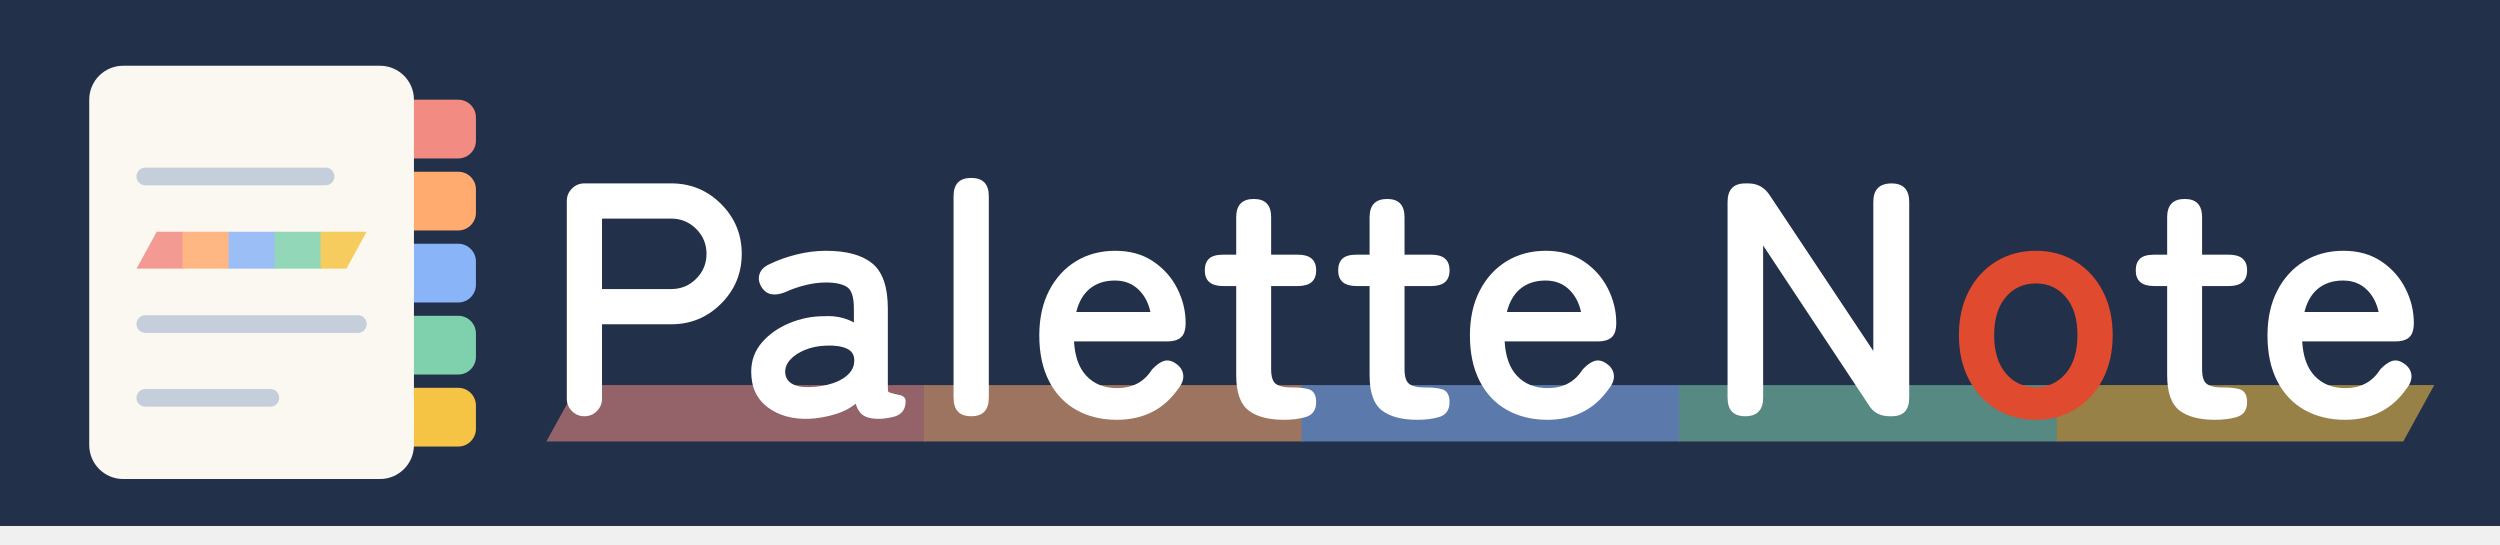
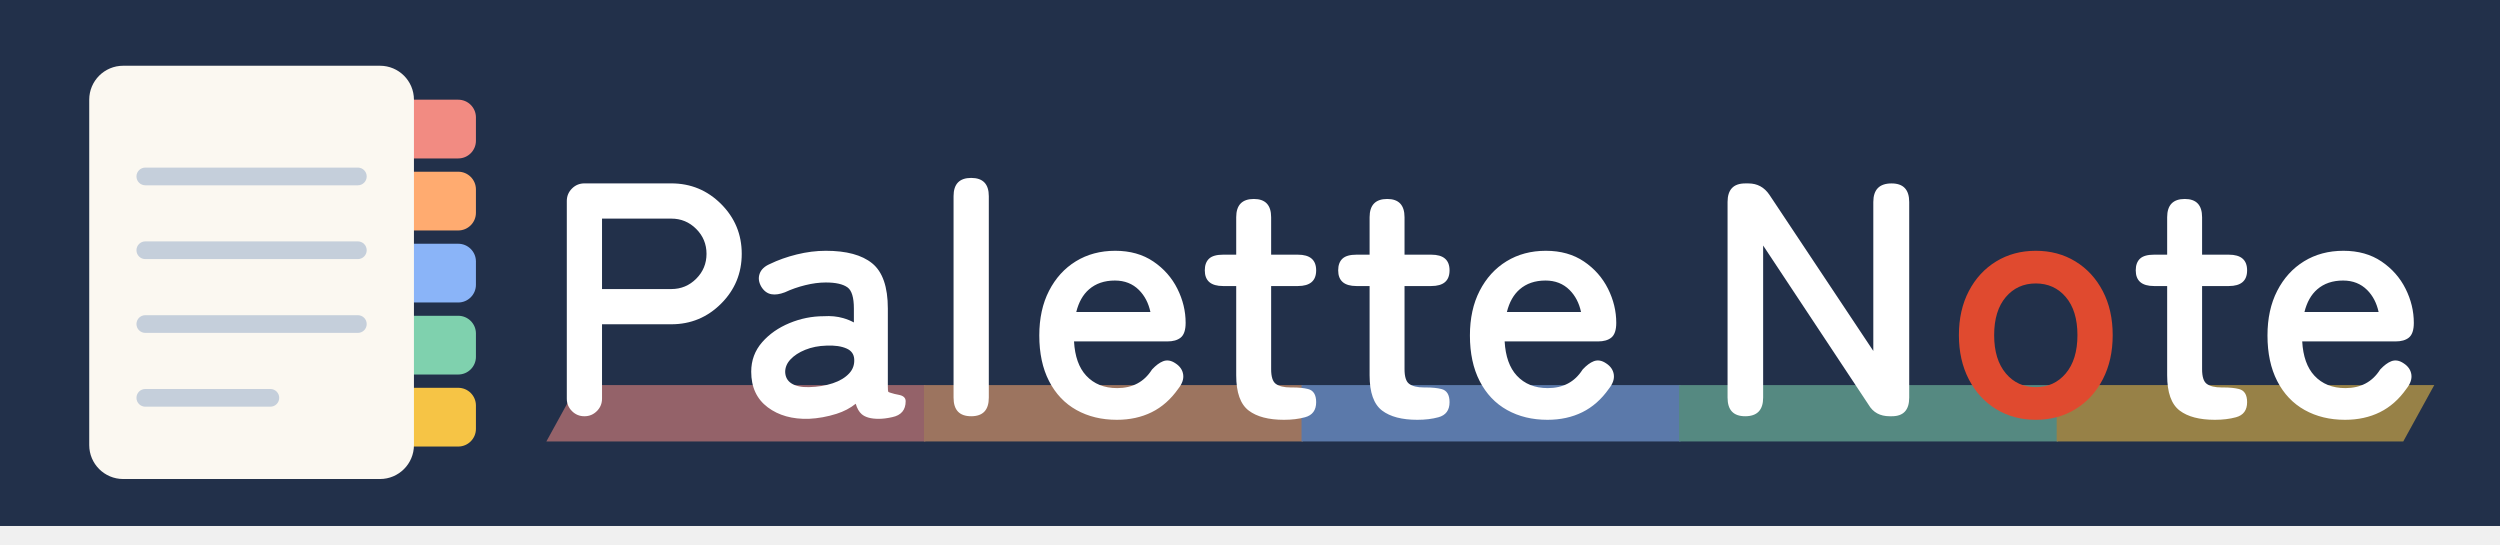
<svg xmlns="http://www.w3.org/2000/svg" viewBox="-38.0 -56.0 1064.682 232">
  <path fill="#22304A" d="M-78,-96 L1066.682,-96 L1066.682,168 L-78,168 L-78,-96 Z" />
  <path fill="#F28B82" d="M126.971,-13.543 L157.143,-13.543 C161.309,-13.543 164.686,-10.166 164.686,-6 L164.686,3.931 C164.686,8.097 161.309,11.474 157.143,11.474 L126.971,11.474 C122.806,11.474 119.429,8.097 119.429,3.931 L119.429,-6 C119.429,-10.166 122.806,-13.543 126.971,-13.543 Z" />
  <path fill="#FFAB70" d="M126.971,17.131 L157.143,17.131 C161.309,17.131 164.686,20.508 164.686,24.674 L164.686,34.606 C164.686,38.772 161.309,42.149 157.143,42.149 L126.971,42.149 C122.806,42.149 119.429,38.772 119.429,34.606 L119.429,24.674 C119.429,20.508 122.806,17.131 126.971,17.131 Z" />
  <path fill="#8AB4F8" d="M126.971,47.806 L157.143,47.806 C161.309,47.806 164.686,51.183 164.686,55.349 L164.686,65.28 C164.686,69.446 161.309,72.823 157.143,72.823 L126.971,72.823 C122.806,72.823 119.429,69.446 119.429,65.28 L119.429,55.349 C119.429,51.183 122.806,47.806 126.971,47.806 Z" />
  <path fill="#7FD1AE" d="M126.971,78.48 L157.143,78.48 C161.309,78.48 164.686,81.857 164.686,86.023 L164.686,95.954 C164.686,100.12 161.309,103.497 157.143,103.497 L126.971,103.497 C122.806,103.497 119.429,100.12 119.429,95.954 L119.429,86.023 C119.429,81.857 122.806,78.48 126.971,78.48 Z" />
  <path fill="#F6C445" d="M126.971,109.154 L157.143,109.154 C161.309,109.154 164.686,112.531 164.686,116.697 L164.686,126.629 C164.686,130.794 161.309,134.171 157.143,134.171 L126.971,134.171 C122.806,134.171 119.429,130.794 119.429,126.629 L119.429,116.697 C119.429,112.531 122.806,109.154 126.971,109.154 Z" />
  <path fill="#FBF8F1" d="M14.457,-28 L123.829,-28 C131.813,-28 138.286,-21.527 138.286,-13.543 L138.286,133.543 C138.286,141.527 131.813,148 123.829,148 L14.457,148 C6.473,148 0,141.527 0,133.543 L0,-13.543 C0,-21.527 6.473,-28 14.457,-28 Z" />
-   <path fill="#C5CFDB" d="M23.886,15.371 L100.672,15.371 C102.755,15.371 104.443,17.06 104.443,19.143 L104.443,19.143 C104.443,21.226 102.755,22.914 100.672,22.914 L23.886,22.914 C21.803,22.914 20.114,21.226 20.114,19.143 L20.114,19.143 C20.114,17.06 21.803,15.371 23.886,15.371 Z M23.886,78.229 L114.4,78.229 C116.483,78.229 118.171,79.917 118.171,82 L118.171,82 C118.171,84.083 116.483,85.771 114.4,85.771 L23.886,85.771 C21.803,85.771 20.114,84.083 20.114,82 L20.114,82 C20.114,79.917 21.803,78.229 23.886,78.229 Z M23.886,109.657 L77.138,109.657 C79.221,109.657 80.91,111.346 80.91,113.429 L80.91,113.429 C80.91,115.511 79.221,117.2 77.138,117.2 L23.886,117.2 C21.803,117.2 20.114,115.512 20.114,113.429 L20.114,113.429 C20.114,111.346 21.803,109.657 23.886,109.657 Z" />
-   <path fill="#F39B93" d="M28.743,42.7 L40.343,42.7 L40.343,58.4 L20.143,58.4 Z" />
-   <path fill="#FEB783" d="M39.743,42.7 L59.943,42.7 L59.943,58.4 L39.743,58.4 Z" />
-   <path fill="#9BBEF7" d="M59.343,42.7 L79.543,42.7 L79.543,58.4 L59.343,58.4 Z" />
-   <path fill="#92D7B8" d="M78.943,42.7 L99.143,42.7 L99.143,58.4 L78.943,58.4 Z" />
-   <path fill="#F7CC5F" d="M98.543,42.7 L118.143,42.7 L109.543,58.4 L98.543,58.4 Z" />
+   <path fill="#C5CFDB" d="M23.886,15.371 L114.4,15.371 C116.483,15.371 118.171,17.06 118.171,19.143 L118.171,19.143 C118.171,21.226 116.483,22.914 114.4,22.914 L23.886,22.914 C21.803,22.914 20.114,21.226 20.114,19.143 L20.114,19.143 C20.114,17.06 21.803,15.371 23.886,15.371 Z M23.886,46.8 L114.4,46.8 C116.483,46.8 118.171,48.488 118.171,50.571 L118.171,50.571 C118.171,52.654 116.483,54.343 114.4,54.343 L23.886,54.343 C21.803,54.343 20.114,52.654 20.114,50.571 L20.114,50.571 C20.114,48.488 21.803,46.8 23.886,46.8 Z M23.886,78.229 L114.4,78.229 C116.483,78.229 118.171,79.917 118.171,82 L118.171,82 C118.171,84.083 116.483,85.771 114.4,85.771 L23.886,85.771 C21.803,85.771 20.114,84.083 20.114,82 L20.114,82 C20.114,79.917 21.803,78.229 23.886,78.229 Z M23.886,109.657 L77.138,109.657 C79.221,109.657 80.91,111.346 80.91,113.429 L80.91,113.429 C80.91,115.511 79.221,117.2 77.138,117.2 L23.886,117.2 C21.803,117.2 20.114,115.512 20.114,113.429 L20.114,113.429 C20.114,111.346 21.803,109.657 23.886,109.657 Z" />
  <path fill="#946269" d="M207.886,108 L356.086,108 L356.086,132 L194.686,132 Z" />
  <path fill="#9C745F" d="M355.486,108 L516.886,108 L516.886,132 L355.486,132 Z" />
  <path fill="#5B79AA" d="M516.286,108 L677.686,108 L677.686,132 L516.286,132 Z" />
  <path fill="#558981" d="M677.086,108 L838.486,108 L838.486,132 L677.086,132 Z" />
  <path fill="#978147" d="M837.886,108 L998.686,108 L985.486,132 L837.886,132 Z" />
  <path fill="#FFFFFF" d="M203.386,113.77 L203.386,29.6 Q203.386,26.493 205.582,24.297 Q207.779,22.1 210.886,22.1 L247.886,22.1 Q260.312,22.1 269.099,30.887 Q277.886,39.674 277.886,52.1 Q277.886,64.526 269.099,73.313 Q260.312,82.1 247.886,82.1 L218.386,82.1 L218.386,113.77 Q218.386,116.877 216.189,119.073 Q213.992,121.27 210.886,121.27 Q207.779,121.27 205.582,119.073 Q203.386,116.877 203.386,113.77 Z M218.386,67.1 L247.886,67.1 Q254.099,67.1 258.492,62.707 Q262.886,58.313 262.886,52.1 Q262.886,45.887 258.492,41.493 Q254.099,37.1 247.886,37.1 L218.386,37.1 L218.386,67.1 Z" />
  <path fill="#FFFFFF" d="M306.394,121.069 Q296.325,121.345 289.773,116.448 Q283.221,111.552 283.221,102.31 Q283.221,95.552 287.566,90.586 Q291.911,85.621 298.738,82.793 Q305.566,79.966 312.876,79.966 Q317.152,79.69 320.738,80.724 Q324.325,81.759 326.945,83.69 L326.945,75.414 Q326.945,67.69 323.704,65.345 Q320.463,63 313.704,63 Q309.428,63 304.669,64.172 Q299.911,65.345 295.773,67.276 Q292.876,68.379 290.807,68.034 Q288.738,67.69 287.359,65.483 Q285.98,63.138 286.738,61 Q287.497,58.862 290.394,57.621 Q295.497,55.138 301.635,53.621 Q307.773,52.103 313.704,52.103 Q326.394,52.103 332.6,57.138 Q338.807,62.172 338.807,75.414 L338.807,108.655 Q338.807,110.862 339.152,111.483 Q339.497,112.103 340.876,112.517 Q342.531,113.069 344.463,113.414 Q346.394,113.759 346.394,114.862 Q346.394,119.414 341.704,120.379 Q338.669,121.069 336.187,121.069 Q331.773,121.069 329.842,119.414 Q327.911,117.759 327.221,113.483 Q323.497,117.207 317.842,119 Q312.187,120.793 306.394,121.069 Z M306.531,110.172 Q312.325,110.034 317.083,108.448 Q321.842,106.862 324.6,103.897 Q327.359,100.931 327.083,96.793 Q326.807,92.931 323.152,91.276 Q319.497,89.621 313.842,89.897 Q308.738,90.034 304.463,91.759 Q300.187,93.483 297.635,96.241 Q295.083,99 295.083,102.448 Q295.221,106.31 298.256,108.31 Q301.29,110.31 306.531,110.172 Z" />
  <path fill="#FFFFFF" d="M306.429,122.368 Q295.908,122.657 288.995,117.49 Q281.921,112.203 281.921,102.31 Q281.921,95.063 286.588,89.73 Q291.133,84.536 298.241,81.592 Q305.288,78.674 312.835,78.666 Q317.312,78.383 321.099,79.475 Q323.585,80.192 325.645,81.323 L325.645,75.414 Q325.645,68.354 322.942,66.398 Q320.042,64.3 313.704,64.3 Q309.586,64.3 304.98,65.435 Q300.345,66.577 296.323,68.454 Q296.28,68.474 296.236,68.491 Q293.01,69.72 290.594,69.317 Q287.947,68.876 286.257,66.172 Q286.247,66.157 286.239,66.142 Q284.552,63.275 285.513,60.565 Q286.458,57.903 289.852,56.438 Q295.068,53.905 301.323,52.359 Q307.615,50.803 313.704,50.803 Q326.854,50.803 333.419,56.128 Q340.107,61.553 340.107,75.414 L340.107,108.655 Q340.107,110.525 340.289,110.851 Q340.377,111.01 341.25,111.272 Q341.269,111.278 341.287,111.284 Q342.853,111.806 344.691,112.134 Q347.694,112.67 347.694,114.862 Q347.694,120.473 341.966,121.653 Q338.815,122.369 336.187,122.369 Q331.292,122.369 328.996,120.401 Q327.291,118.939 326.43,115.94 Q322.966,118.739 318.235,120.239 Q312.418,122.084 306.455,122.367 Z M317.449,117.761 Q322.802,116.064 326.302,112.564 Q326.599,112.266 327.014,112.199 Q328.298,111.992 328.505,113.276 Q329.118,117.081 330.688,118.427 Q332.254,119.769 336.187,119.769 Q338.524,119.769 341.442,119.106 Q345.041,118.365 345.093,114.962 Q344.845,114.803 344.234,114.694 Q342.22,114.334 340.483,113.757 Q338.614,113.191 338.016,112.114 Q337.507,111.199 337.507,108.655 L337.507,75.414 Q337.507,62.792 331.782,58.148 Q325.933,53.403 313.704,53.403 Q307.931,53.403 301.947,54.883 Q295.942,56.367 290.962,58.79 Q290.934,58.803 290.906,58.816 Q288.532,59.833 287.964,61.435 Q287.41,62.995 288.471,64.809 Q289.537,66.505 291.021,66.752 Q292.728,67.037 295.267,66.077 Q299.501,64.107 304.358,62.91 Q309.27,61.7 313.704,61.7 Q320.883,61.7 324.466,64.292 Q328.245,67.026 328.245,75.414 L328.245,83.69 Q328.245,84.117 327.992,84.461 Q327.606,84.984 327.152,85.053 Q326.697,85.122 326.174,84.736 Q323.741,82.943 320.378,81.973 Q317.01,81.002 312.96,81.263 Q312.918,81.266 312.876,81.266 Q305.824,81.266 299.236,83.994 Q292.689,86.705 288.544,91.442 Q284.521,96.04 284.521,102.31 Q284.521,110.9 290.551,115.407 Q296.737,120.03 306.345,119.77 Q311.962,119.501 317.449,117.761 Z M306.566,111.472 L306.562,111.472 Q300.915,111.62 297.54,109.396 Q293.946,107.027 293.784,102.495 Q293.783,102.471 293.783,102.448 Q293.783,98.491 296.681,95.359 Q299.43,92.386 303.976,90.553 Q308.469,88.741 313.778,88.598 Q319.747,88.307 323.688,90.092 Q328.049,92.066 328.38,96.707 Q328.694,101.405 325.552,104.782 Q322.568,107.99 317.494,109.682 Q312.552,111.329 306.566,111.472 Z M306.501,108.873 Q312.099,108.74 316.672,107.215 Q321.116,105.734 323.649,103.011 Q326.025,100.457 325.786,96.88 Q325.566,93.796 322.616,92.46 Q319.247,90.934 313.905,91.195 Q309.007,91.328 304.949,92.964 Q300.943,94.579 298.589,97.124 Q296.392,99.5 296.383,102.425 Q296.505,105.6 298.971,107.225 Q301.664,109 306.497,108.873 Z" />
  <path fill="#FFFFFF" d="M375.601,119.966 Q369.394,119.966 369.394,113.345 L369.394,27.552 Q369.394,21.069 375.601,21.069 Q381.808,21.069 381.808,27.552 L381.808,113.345 Q381.808,119.966 375.601,119.966 Z" />
  <path fill="#FFFFFF" d="M375.601,121.266 Q368.094,121.266 368.094,113.345 L368.094,27.552 Q368.094,19.769 375.601,19.769 Q383.108,19.769 383.108,27.552 L383.108,113.345 Q383.108,121.266 375.601,121.266 Z M375.601,118.666 Q380.508,118.666 380.508,113.345 L380.508,27.552 Q380.508,22.369 375.601,22.369 Q370.694,22.369 370.694,27.552 L370.694,113.345 Q370.694,118.666 375.601,118.666 Z" />
  <path fill="#FFFFFF" d="M437.631,121.483 Q428.251,121.483 421.079,117.483 Q413.907,113.483 409.907,105.69 Q405.907,97.897 405.907,86.862 Q405.907,76.241 409.907,68.448 Q413.907,60.655 420.872,56.379 Q427.838,52.103 436.941,52.103 Q446.044,52.103 452.458,56.448 Q458.872,60.793 462.251,67.552 Q465.631,74.31 465.631,81.483 Q465.631,85.483 463.976,86.793 Q462.32,88.103 459.148,88.103 L418.044,88.103 Q418.32,99.138 423.631,104.862 Q428.941,110.586 437.769,110.586 Q448.251,110.586 453.631,102.172 Q455.838,99.828 457.769,99.069 Q459.7,98.31 461.907,99.828 Q464.251,101.345 464.596,103.69 Q464.941,106.034 462.734,108.793 Q458.182,115.276 451.907,118.379 Q445.631,121.483 437.631,121.483 Z M418.734,78.172 L453.493,78.172 Q452.389,71 447.976,66.586 Q443.562,62.172 436.803,62.172 Q429.631,62.172 424.941,66.241 Q420.251,70.31 418.734,78.172 Z" />
  <path fill="#FFFFFF" d="M437.631,122.783 Q427.913,122.783 420.446,118.618 Q412.93,114.426 408.75,106.283 Q404.607,98.211 404.607,86.862 Q404.607,75.927 408.75,67.855 Q412.916,59.738 420.192,55.271 Q427.47,50.803 436.941,50.803 Q446.443,50.803 453.187,55.372 Q459.883,59.908 463.414,66.97 Q466.931,74.003 466.931,81.483 Q466.931,86.112 464.782,87.812 Q462.773,89.403 459.148,89.403 L419.397,89.403 Q419.927,98.958 424.584,103.978 Q429.508,109.286 437.769,109.286 Q447.54,109.286 452.535,101.472 Q452.601,101.37 452.684,101.281 Q455.091,98.724 457.293,97.859 Q459.86,96.851 462.628,98.746 Q465.453,100.581 465.882,103.501 Q466.307,106.39 463.775,109.573 Q459.04,116.302 452.483,119.545 Q445.935,122.783 437.631,122.783 Z M437.631,120.183 Q445.327,120.183 451.33,117.214 Q457.309,114.258 461.67,108.046 Q461.694,108.013 461.719,107.981 Q463.573,105.664 463.31,103.879 Q463.051,102.116 461.2,100.919 Q461.185,100.909 461.17,100.899 Q459.532,99.773 458.244,100.279 Q456.618,100.918 454.658,102.978 Q448.898,111.886 437.769,111.886 Q428.374,111.886 422.678,105.746 Q417.033,99.662 416.745,88.136 Q416.744,88.12 416.744,88.103 Q416.744,86.803 418.044,86.803 L459.148,86.803 Q461.868,86.803 463.169,85.774 Q464.331,84.854 464.331,81.483 Q464.331,74.617 461.089,68.133 Q457.861,61.679 451.729,57.525 Q445.646,53.403 436.941,53.403 Q428.205,53.403 421.552,57.487 Q414.897,61.573 411.063,69.042 Q407.207,76.556 407.207,86.862 Q407.207,97.582 411.063,105.096 Q414.883,112.539 421.712,116.347 Q428.589,120.183 437.631,120.183 Z M418.734,79.472 Q418.61,79.472 418.488,79.449 Q417.211,79.203 417.458,77.926 Q419.06,69.623 424.089,65.259 Q429.145,60.872 436.803,60.872 Q444.1,60.872 448.895,65.667 Q453.609,70.382 454.778,77.975 Q454.793,78.073 454.793,78.172 Q454.793,79.472 453.493,79.472 Z M420.35,76.872 L451.933,76.872 Q450.703,71.152 447.056,67.505 Q443.023,63.472 436.803,63.472 Q430.116,63.472 425.793,67.223 Q421.908,70.594 420.35,76.872 Z" />
  <path fill="#FFFFFF" d="M508.804,121.483 Q499.424,121.483 494.597,117.828 Q489.769,114.172 489.769,103.828 L489.769,64.517 L482.873,64.517 Q476.39,64.517 476.39,59.138 Q476.39,56.379 477.838,55.069 Q479.286,53.759 482.873,53.759 L489.769,53.759 L489.769,36.517 Q489.769,30.034 495.976,30.034 Q502.045,30.034 502.045,36.517 L502.045,53.759 L514.735,53.759 Q521.217,53.759 521.217,59.138 Q521.217,64.517 514.735,64.517 L502.045,64.517 L502.045,101.207 Q502.045,106.586 504.459,108.448 Q506.873,110.31 511.7,110.31 Q511.976,110.31 512.528,110.31 Q516.252,110.31 518.735,110.931 Q521.217,111.552 521.217,115.276 Q521.217,119.414 517.424,120.448 Q513.631,121.483 508.804,121.483 Z" />
  <path fill="#FFFFFF" d="M508.804,122.783 Q498.988,122.783 493.812,118.864 Q488.469,114.819 488.469,103.828 L488.469,65.817 L482.873,65.817 Q475.09,65.817 475.09,59.138 Q475.09,55.802 476.966,54.105 Q478.786,52.459 482.873,52.459 L488.469,52.459 L488.469,36.517 Q488.469,28.734 495.976,28.734 Q503.345,28.734 503.345,36.517 L503.345,52.459 L514.735,52.459 Q522.517,52.459 522.517,59.138 Q522.517,65.817 514.735,65.817 L503.345,65.817 L503.345,101.207 Q503.345,105.947 505.253,107.419 Q507.316,109.01 511.7,109.01 L512.528,109.01 Q516.412,109.01 519.05,109.67 Q522.517,110.537 522.517,115.276 Q522.517,120.407 517.766,121.702 Q513.805,122.783 508.804,122.783 Z M508.804,120.183 Q513.457,120.183 517.082,119.194 Q519.917,118.421 519.917,115.276 Q519.917,112.567 518.419,112.192 Q516.092,111.61 512.528,111.61 L511.7,111.61 Q506.43,111.61 503.665,109.478 Q500.745,107.225 500.745,101.207 L500.745,64.517 Q500.745,63.217 502.045,63.217 L514.735,63.217 Q519.917,63.217 519.917,59.138 Q519.917,55.059 514.735,55.059 L502.045,55.059 Q500.745,55.059 500.745,53.759 L500.745,36.517 Q500.745,31.334 495.976,31.334 Q491.069,31.334 491.069,36.517 L491.069,53.759 Q491.069,55.059 489.769,55.059 L482.873,55.059 Q479.787,55.059 478.71,56.033 Q477.69,56.956 477.69,59.138 Q477.69,63.217 482.873,63.217 L489.769,63.217 Q491.069,63.217 491.069,64.517 L491.069,103.828 Q491.069,113.526 495.382,116.791 Q499.861,120.183 508.804,120.183 Z" />
  <path fill="#FFFFFF" d="M565.61,121.483 Q556.231,121.483 551.403,117.828 Q546.575,114.172 546.575,103.828 L546.575,64.517 L539.679,64.517 Q533.196,64.517 533.196,59.138 Q533.196,56.379 534.644,55.069 Q536.093,53.759 539.679,53.759 L546.575,53.759 L546.575,36.517 Q546.575,30.034 552.782,30.034 Q558.851,30.034 558.851,36.517 L558.851,53.759 L571.541,53.759 Q578.024,53.759 578.024,59.138 Q578.024,64.517 571.541,64.517 L558.851,64.517 L558.851,101.207 Q558.851,106.586 561.265,108.448 Q563.679,110.31 568.506,110.31 Q568.782,110.31 569.334,110.31 Q573.058,110.31 575.541,110.931 Q578.024,111.552 578.024,115.276 Q578.024,119.414 574.231,120.448 Q570.438,121.483 565.61,121.483 Z" />
  <path fill="#FFFFFF" d="M565.61,122.783 Q555.794,122.783 550.618,118.864 Q545.275,114.819 545.275,103.828 L545.275,65.817 L539.679,65.817 Q531.896,65.817 531.896,59.138 Q531.896,55.802 533.772,54.105 Q535.592,52.459 539.679,52.459 L545.275,52.459 L545.275,36.517 Q545.275,28.734 552.782,28.734 Q560.151,28.734 560.151,36.517 L560.151,52.459 L571.541,52.459 Q579.324,52.459 579.324,59.138 Q579.324,65.817 571.541,65.817 L560.151,65.817 L560.151,101.207 Q560.151,105.947 562.059,107.419 Q564.122,109.01 568.506,109.01 L569.334,109.01 Q573.218,109.01 575.856,109.67 Q579.324,110.537 579.324,115.276 Q579.324,120.407 574.573,121.702 Q570.612,122.783 565.61,122.783 Z M565.61,120.183 Q570.263,120.183 573.889,119.194 Q576.724,118.421 576.724,115.276 Q576.724,112.567 575.226,112.192 Q572.898,111.61 569.334,111.61 L568.506,111.61 Q563.236,111.61 560.471,109.478 Q557.551,107.225 557.551,101.207 L557.551,64.517 Q557.551,63.217 558.851,63.217 L571.541,63.217 Q576.724,63.217 576.724,59.138 Q576.724,55.059 571.541,55.059 L558.851,55.059 Q557.551,55.059 557.551,53.759 L557.551,36.517 Q557.551,31.334 552.782,31.334 Q547.875,31.334 547.875,36.517 L547.875,53.759 Q547.875,55.059 546.575,55.059 L539.679,55.059 Q536.594,55.059 535.517,56.033 Q534.496,56.956 534.496,59.138 Q534.496,63.217 539.679,63.217 L546.575,63.217 Q547.875,63.217 547.875,64.517 L547.875,103.828 Q547.875,113.526 552.188,116.791 Q556.667,120.183 565.61,120.183 Z" />
  <path fill="#FFFFFF" d="M621.022,121.483 Q611.643,121.483 604.471,117.483 Q597.298,113.483 593.298,105.69 Q589.298,97.897 589.298,86.862 Q589.298,76.241 593.298,68.448 Q597.298,60.655 604.264,56.379 Q611.229,52.103 620.333,52.103 Q629.436,52.103 635.85,56.448 Q642.264,60.793 645.643,67.552 Q649.022,74.31 649.022,81.483 Q649.022,85.483 647.367,86.793 Q645.712,88.103 642.54,88.103 L601.436,88.103 Q601.712,99.138 607.022,104.862 Q612.333,110.586 621.16,110.586 Q631.643,110.586 637.022,102.172 Q639.229,99.828 641.16,99.069 Q643.091,98.31 645.298,99.828 Q647.643,101.345 647.988,103.69 Q648.333,106.034 646.126,108.793 Q641.574,115.276 635.298,118.379 Q629.022,121.483 621.022,121.483 Z M602.126,78.172 L636.884,78.172 Q635.781,71 631.367,66.586 Q626.953,62.172 620.195,62.172 Q613.022,62.172 608.333,66.241 Q603.643,70.31 602.126,78.172 Z" />
  <path fill="#FFFFFF" d="M621.022,122.783 Q611.305,122.783 603.837,118.618 Q596.321,114.426 592.142,106.283 Q587.998,98.211 587.998,86.862 Q587.998,75.927 592.142,67.855 Q596.308,59.738 603.584,55.271 Q610.862,50.803 620.333,50.803 Q629.835,50.803 636.579,55.372 Q643.274,59.908 646.806,66.97 Q650.322,74.003 650.322,81.483 Q650.322,86.112 648.174,87.812 Q646.164,89.403 642.54,89.403 L602.789,89.403 Q603.319,98.959 607.975,103.978 Q612.9,109.286 621.16,109.286 Q630.931,109.286 635.927,101.472 Q635.992,101.37 636.076,101.281 Q638.482,98.724 640.685,97.859 Q643.252,96.851 646.019,98.746 Q648.845,100.581 649.274,103.501 Q649.699,106.39 647.167,109.573 Q642.432,116.302 635.874,119.545 Q629.326,122.783 621.022,122.783 Z M621.022,120.183 Q628.719,120.183 634.722,117.214 Q640.701,114.257 645.062,108.046 Q645.085,108.013 645.111,107.981 Q646.964,105.664 646.702,103.879 Q646.443,102.116 644.592,100.919 Q644.577,100.909 644.562,100.899 Q642.924,99.773 641.636,100.279 Q640.01,100.918 638.05,102.978 Q632.289,111.886 621.16,111.886 Q611.765,111.886 606.069,105.746 Q600.425,99.662 600.137,88.136 L600.136,88.103 Q600.136,86.803 601.436,86.803 L642.54,86.803 Q645.26,86.803 646.56,85.774 Q647.722,84.854 647.722,81.483 Q647.722,74.617 644.48,68.133 Q641.253,61.679 635.121,57.525 Q629.037,53.403 620.333,53.403 Q611.596,53.403 604.944,57.487 Q598.289,61.573 594.455,69.042 Q590.598,76.556 590.598,86.862 Q590.598,97.582 594.455,105.096 Q598.275,112.539 605.104,116.347 Q611.981,120.183 621.022,120.183 Z M602.126,79.472 Q602.002,79.472 601.879,79.449 Q600.603,79.203 600.849,77.926 Q602.452,69.623 607.481,65.259 Q612.537,60.872 620.195,60.872 Q627.492,60.872 632.286,65.667 Q637.001,70.382 638.169,77.975 Q638.184,78.073 638.184,78.172 Q638.184,79.472 636.884,79.472 Z M603.742,76.872 L635.324,76.872 Q634.094,71.152 630.448,67.505 Q626.415,63.472 620.195,63.472 Q613.508,63.472 609.185,67.223 Q605.3,70.594 603.742,76.872 Z" />
  <path fill="#FFFFFF" d="M705.229,119.966 Q699.022,119.966 699.022,113.345 L699.022,30.034 Q699.022,23.414 705.229,23.414 L706.609,23.414 Q711.574,23.414 714.471,27.69 L761.091,97.759 L761.091,30.034 Q761.091,23.414 767.574,23.414 Q773.781,23.414 773.781,30.034 L773.781,113.345 Q773.781,119.966 767.712,119.966 L766.747,119.966 Q761.367,119.966 758.884,115.69 L711.574,44.241 L711.574,113.345 Q711.574,119.966 705.229,119.966 Z" />
  <path fill="#FFFFFF" d="M705.229,121.266 Q697.722,121.266 697.722,113.345 L697.722,30.034 Q697.722,22.114 705.229,22.114 L706.609,22.114 Q712.264,22.114 715.547,26.961 L759.791,93.458 L759.791,30.034 Q759.791,22.114 767.574,22.114 Q775.081,22.114 775.081,30.034 L775.081,113.345 Q775.081,121.266 767.712,121.266 L766.747,121.266 Q760.64,121.266 757.78,116.377 L712.874,48.559 L712.874,113.345 Q712.874,121.266 705.229,121.266 Z M705.229,118.666 Q710.274,118.666 710.274,113.345 L710.274,44.241 Q710.274,43.543 710.856,43.157 Q711.94,42.44 712.658,43.524 L759.968,114.972 Q759.99,115.004 760.009,115.037 Q762.116,118.666 766.747,118.666 L767.712,118.666 Q772.481,118.666 772.481,113.345 L772.481,30.034 Q772.481,24.714 767.574,24.714 Q762.391,24.714 762.391,30.034 L762.391,97.759 Q762.391,98.455 761.811,98.841 Q760.729,99.561 760.009,98.479 L713.394,28.419 Q710.885,24.714 706.609,24.714 L705.229,24.714 Q700.322,24.714 700.322,30.034 L700.322,113.345 Q700.322,118.666 705.229,118.666 Z" />
  <path fill="#E04A2F" d="M828.991,121.483 Q819.888,121.483 812.785,117.138 Q805.681,112.793 801.612,104.931 Q797.543,97.069 797.543,86.724 Q797.543,76.379 801.612,68.586 Q805.681,60.793 812.785,56.448 Q819.888,52.103 828.991,52.103 Q838.095,52.103 845.198,56.448 Q852.302,60.793 856.371,68.586 Q860.44,76.379 860.44,86.724 Q860.44,97.069 856.371,104.931 Q852.302,112.793 845.198,117.138 Q838.095,121.483 828.991,121.483 Z M828.991,110.172 Q837.405,110.172 842.716,103.897 Q848.026,97.621 848.026,86.724 Q848.026,75.828 842.716,69.621 Q837.405,63.414 828.991,63.414 Q820.578,63.414 815.267,69.621 Q809.957,75.828 809.957,86.724 Q809.957,97.621 815.267,103.897 Q820.578,110.172 828.991,110.172 Z" />
  <path fill="#E04A2F" d="M828.991,122.783 Q819.522,122.783 812.106,118.247 Q804.693,113.713 800.458,105.529 Q796.243,97.385 796.243,86.724 Q796.243,76.06 800.46,67.985 Q804.695,59.872 812.106,55.339 Q819.522,50.803 828.991,50.803 Q838.461,50.803 845.877,55.339 Q853.287,59.872 857.523,67.985 Q861.74,76.06 861.74,86.724 Q861.74,97.385 857.525,105.529 Q853.29,113.713 845.877,118.247 Q838.461,122.783 828.991,122.783 Z M828.991,120.183 Q837.729,120.183 844.52,116.029 Q851.314,111.873 855.216,104.334 Q859.14,96.752 859.14,86.724 Q859.14,76.698 855.218,69.188 Q851.316,61.714 844.52,57.557 Q837.729,53.403 828.991,53.403 Q820.254,53.403 813.463,57.557 Q806.667,61.714 802.765,69.188 Q798.843,76.698 798.843,86.724 Q798.843,96.752 802.767,104.334 Q806.669,111.873 813.463,116.029 Q820.254,120.183 828.991,120.183 Z M828.991,111.472 Q819.975,111.472 814.275,104.736 Q808.657,98.097 808.657,86.724 Q808.657,75.347 814.28,68.776 Q819.979,62.114 828.991,62.114 Q838.004,62.114 843.703,68.776 Q849.326,75.347 849.326,86.724 Q849.326,98.097 843.708,104.736 Q838.008,111.472 828.991,111.472 Z M828.991,108.872 Q836.802,108.872 841.723,103.057 Q846.726,97.144 846.726,86.724 Q846.726,76.308 841.728,70.466 Q836.807,64.714 828.991,64.714 Q821.176,64.714 816.255,70.466 Q811.257,76.308 811.257,86.724 Q811.257,97.145 816.26,103.057 Q821.181,108.872 828.991,108.872 Z" />
  <path fill="#FFFFFF" d="M905.269,121.483 Q895.89,121.483 891.063,117.828 Q886.235,114.172 886.235,103.828 L886.235,64.517 L879.338,64.517 Q872.856,64.517 872.856,59.138 Q872.856,56.379 874.304,55.069 Q875.752,53.759 879.338,53.759 L886.235,53.759 L886.235,36.517 Q886.235,30.034 892.442,30.034 Q898.511,30.034 898.511,36.517 L898.511,53.759 L911.201,53.759 Q917.683,53.759 917.683,59.138 Q917.683,64.517 911.201,64.517 L898.511,64.517 L898.511,101.207 Q898.511,106.586 900.925,108.448 Q903.338,110.31 908.166,110.31 Q908.442,110.31 908.994,110.31 Q912.718,110.31 915.201,110.931 Q917.683,111.552 917.683,115.276 Q917.683,119.414 913.89,120.448 Q910.097,121.483 905.269,121.483 Z" />
  <path fill="#FFFFFF" d="M905.269,122.783 Q895.454,122.783 890.278,118.864 Q884.935,114.819 884.935,103.828 L884.935,65.817 L879.338,65.817 Q871.556,65.817 871.556,59.138 Q871.556,55.802 873.432,54.105 Q875.251,52.459 879.338,52.459 L884.935,52.459 L884.935,36.517 Q884.935,28.734 892.442,28.734 Q899.811,28.734 899.811,36.517 L899.811,52.459 L911.201,52.459 Q918.983,52.459 918.983,59.138 Q918.983,65.817 911.201,65.817 L899.811,65.817 L899.811,101.207 Q899.811,105.947 901.719,107.419 Q903.782,109.01 908.166,109.01 L908.994,109.01 Q912.878,109.01 915.516,109.67 Q918.983,110.537 918.983,115.276 Q918.983,120.407 914.232,121.702 Q910.271,122.783 905.269,122.783 Z M905.269,120.183 Q909.923,120.183 913.548,119.194 Q916.383,118.421 916.383,115.276 Q916.383,112.567 914.885,112.192 Q912.558,111.61 908.994,111.61 L908.166,111.61 Q902.895,111.61 900.131,109.478 Q897.211,107.225 897.211,101.207 L897.211,64.517 Q897.211,63.217 898.511,63.217 L911.201,63.217 Q916.383,63.217 916.383,59.138 Q916.383,55.059 911.201,55.059 L898.511,55.059 Q897.211,55.059 897.211,53.759 L897.211,36.517 Q897.211,31.334 892.442,31.334 Q887.535,31.334 887.535,36.517 L887.535,53.759 Q887.535,55.059 886.235,55.059 L879.338,55.059 Q876.253,55.059 875.176,56.033 Q874.156,56.956 874.156,59.138 Q874.156,63.217 879.338,63.217 L886.235,63.217 Q887.535,63.217 887.535,64.517 L887.535,103.828 Q887.535,113.526 891.847,116.791 Q896.327,120.183 905.269,120.183 Z" />
  <path fill="#FFFFFF" d="M960.682,121.483 Q951.303,121.483 944.13,117.483 Q936.958,113.483 932.958,105.69 Q928.958,97.897 928.958,86.862 Q928.958,76.241 932.958,68.448 Q936.958,60.655 943.923,56.379 Q950.889,52.103 959.992,52.103 Q969.096,52.103 975.51,56.448 Q981.923,60.793 985.303,67.552 Q988.682,74.31 988.682,81.483 Q988.682,85.483 987.027,86.793 Q985.372,88.103 982.199,88.103 L941.096,88.103 Q941.372,99.138 946.682,104.862 Q951.992,110.586 960.82,110.586 Q971.303,110.586 976.682,102.172 Q978.889,99.828 980.82,99.069 Q982.751,98.31 984.958,99.828 Q987.303,101.345 987.647,103.69 Q987.992,106.034 985.785,108.793 Q981.234,115.276 974.958,118.379 Q968.682,121.483 960.682,121.483 Z M941.785,78.172 L976.544,78.172 Q975.441,71 971.027,66.586 Q966.613,62.172 959.854,62.172 Q952.682,62.172 947.992,66.241 Q943.303,70.31 941.785,78.172 Z" />
  <path fill="#FFFFFF" d="M960.682,122.783 Q950.965,122.783 943.497,118.618 Q935.981,114.426 931.801,106.283 Q927.658,98.211 927.658,86.862 Q927.658,75.927 931.801,67.855 Q935.967,59.738 943.243,55.271 Q950.522,50.803 959.992,50.803 Q969.495,50.803 976.239,55.372 Q982.934,59.908 986.465,66.97 Q989.982,74.003 989.982,81.483 Q989.982,86.112 987.834,87.812 Q985.824,89.403 982.199,89.403 L942.449,89.403 Q942.978,98.958 947.635,103.978 Q952.56,109.286 960.82,109.286 Q970.591,109.286 975.587,101.472 Q975.652,101.37 975.735,101.281 Q978.142,98.724 980.344,97.859 Q982.911,96.851 985.679,98.746 Q985.686,98.751 985.695,98.756 Q988.505,100.589 988.934,103.5 Q989.359,106.39 986.826,109.573 Q982.091,116.302 975.534,119.545 Q968.986,122.783 960.682,122.783 Z M960.682,120.183 Q968.378,120.183 974.382,117.214 Q980.36,114.257 984.721,108.046 Q984.745,108.013 984.77,107.981 Q986.624,105.664 986.361,103.879 Q986.102,102.116 984.252,100.919 Q984.236,100.909 984.221,100.899 Q982.583,99.773 981.295,100.279 Q979.669,100.918 977.71,102.978 Q971.949,111.886 960.82,111.886 Q951.425,111.886 945.729,105.746 Q940.084,99.662 939.796,88.136 L939.796,88.103 Q939.796,86.803 941.096,86.803 L982.199,86.803 Q984.919,86.803 986.22,85.774 Q987.382,84.854 987.382,81.483 Q987.382,74.617 984.14,68.133 Q980.913,61.679 974.78,57.525 Q968.697,53.403 959.992,53.403 Q951.256,53.403 944.603,57.487 Q937.948,61.573 934.114,69.042 Q930.258,76.556 930.258,86.862 Q930.258,97.582 934.114,105.096 Q937.935,112.539 944.763,116.347 Q951.641,120.183 960.682,120.183 Z M941.785,79.472 Q941.661,79.472 941.539,79.449 Q940.901,79.326 940.643,78.945 Q940.386,78.564 940.509,77.926 Q942.111,69.623 947.14,65.259 Q952.197,60.872 959.854,60.872 Q967.151,60.872 971.946,65.667 Q976.661,70.382 977.829,77.975 Q977.844,78.073 977.844,78.172 Q977.844,79.472 976.544,79.472 Z M943.402,76.872 L974.984,76.872 Q973.754,71.152 970.107,67.505 Q966.074,63.472 959.854,63.472 Q953.167,63.472 948.844,67.223 Q944.959,70.594 943.402,76.872 Z" />
</svg>
